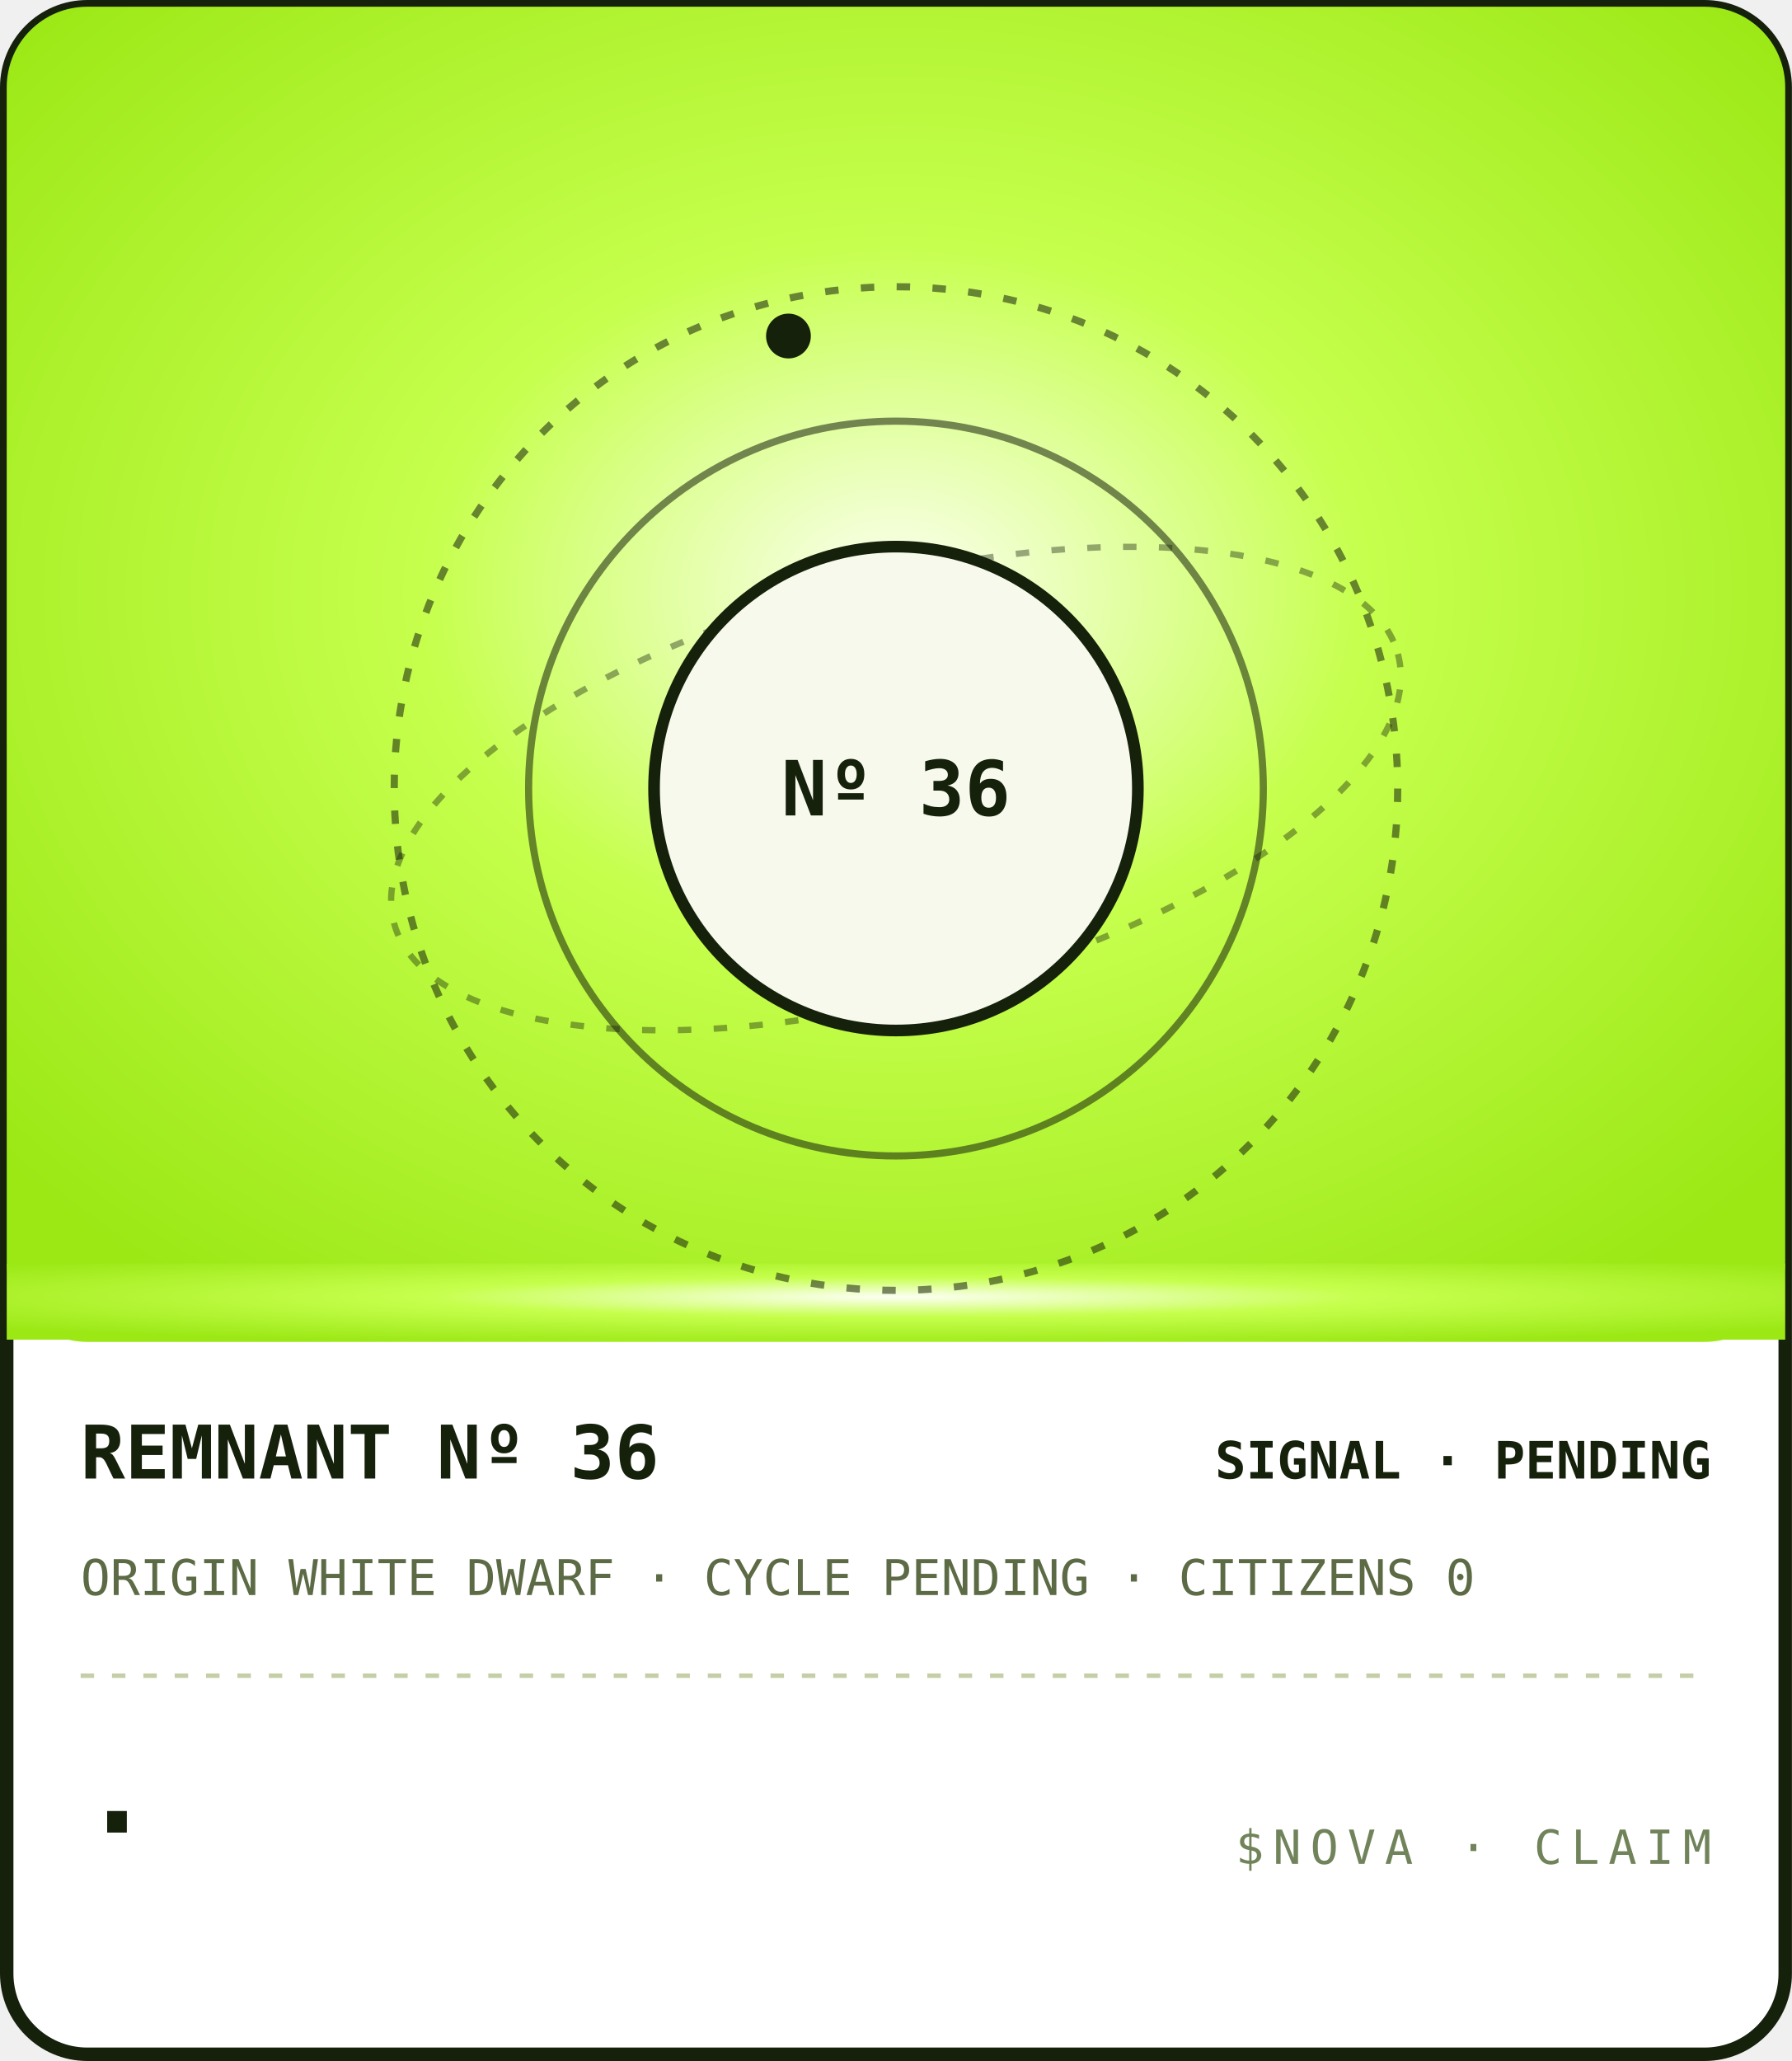
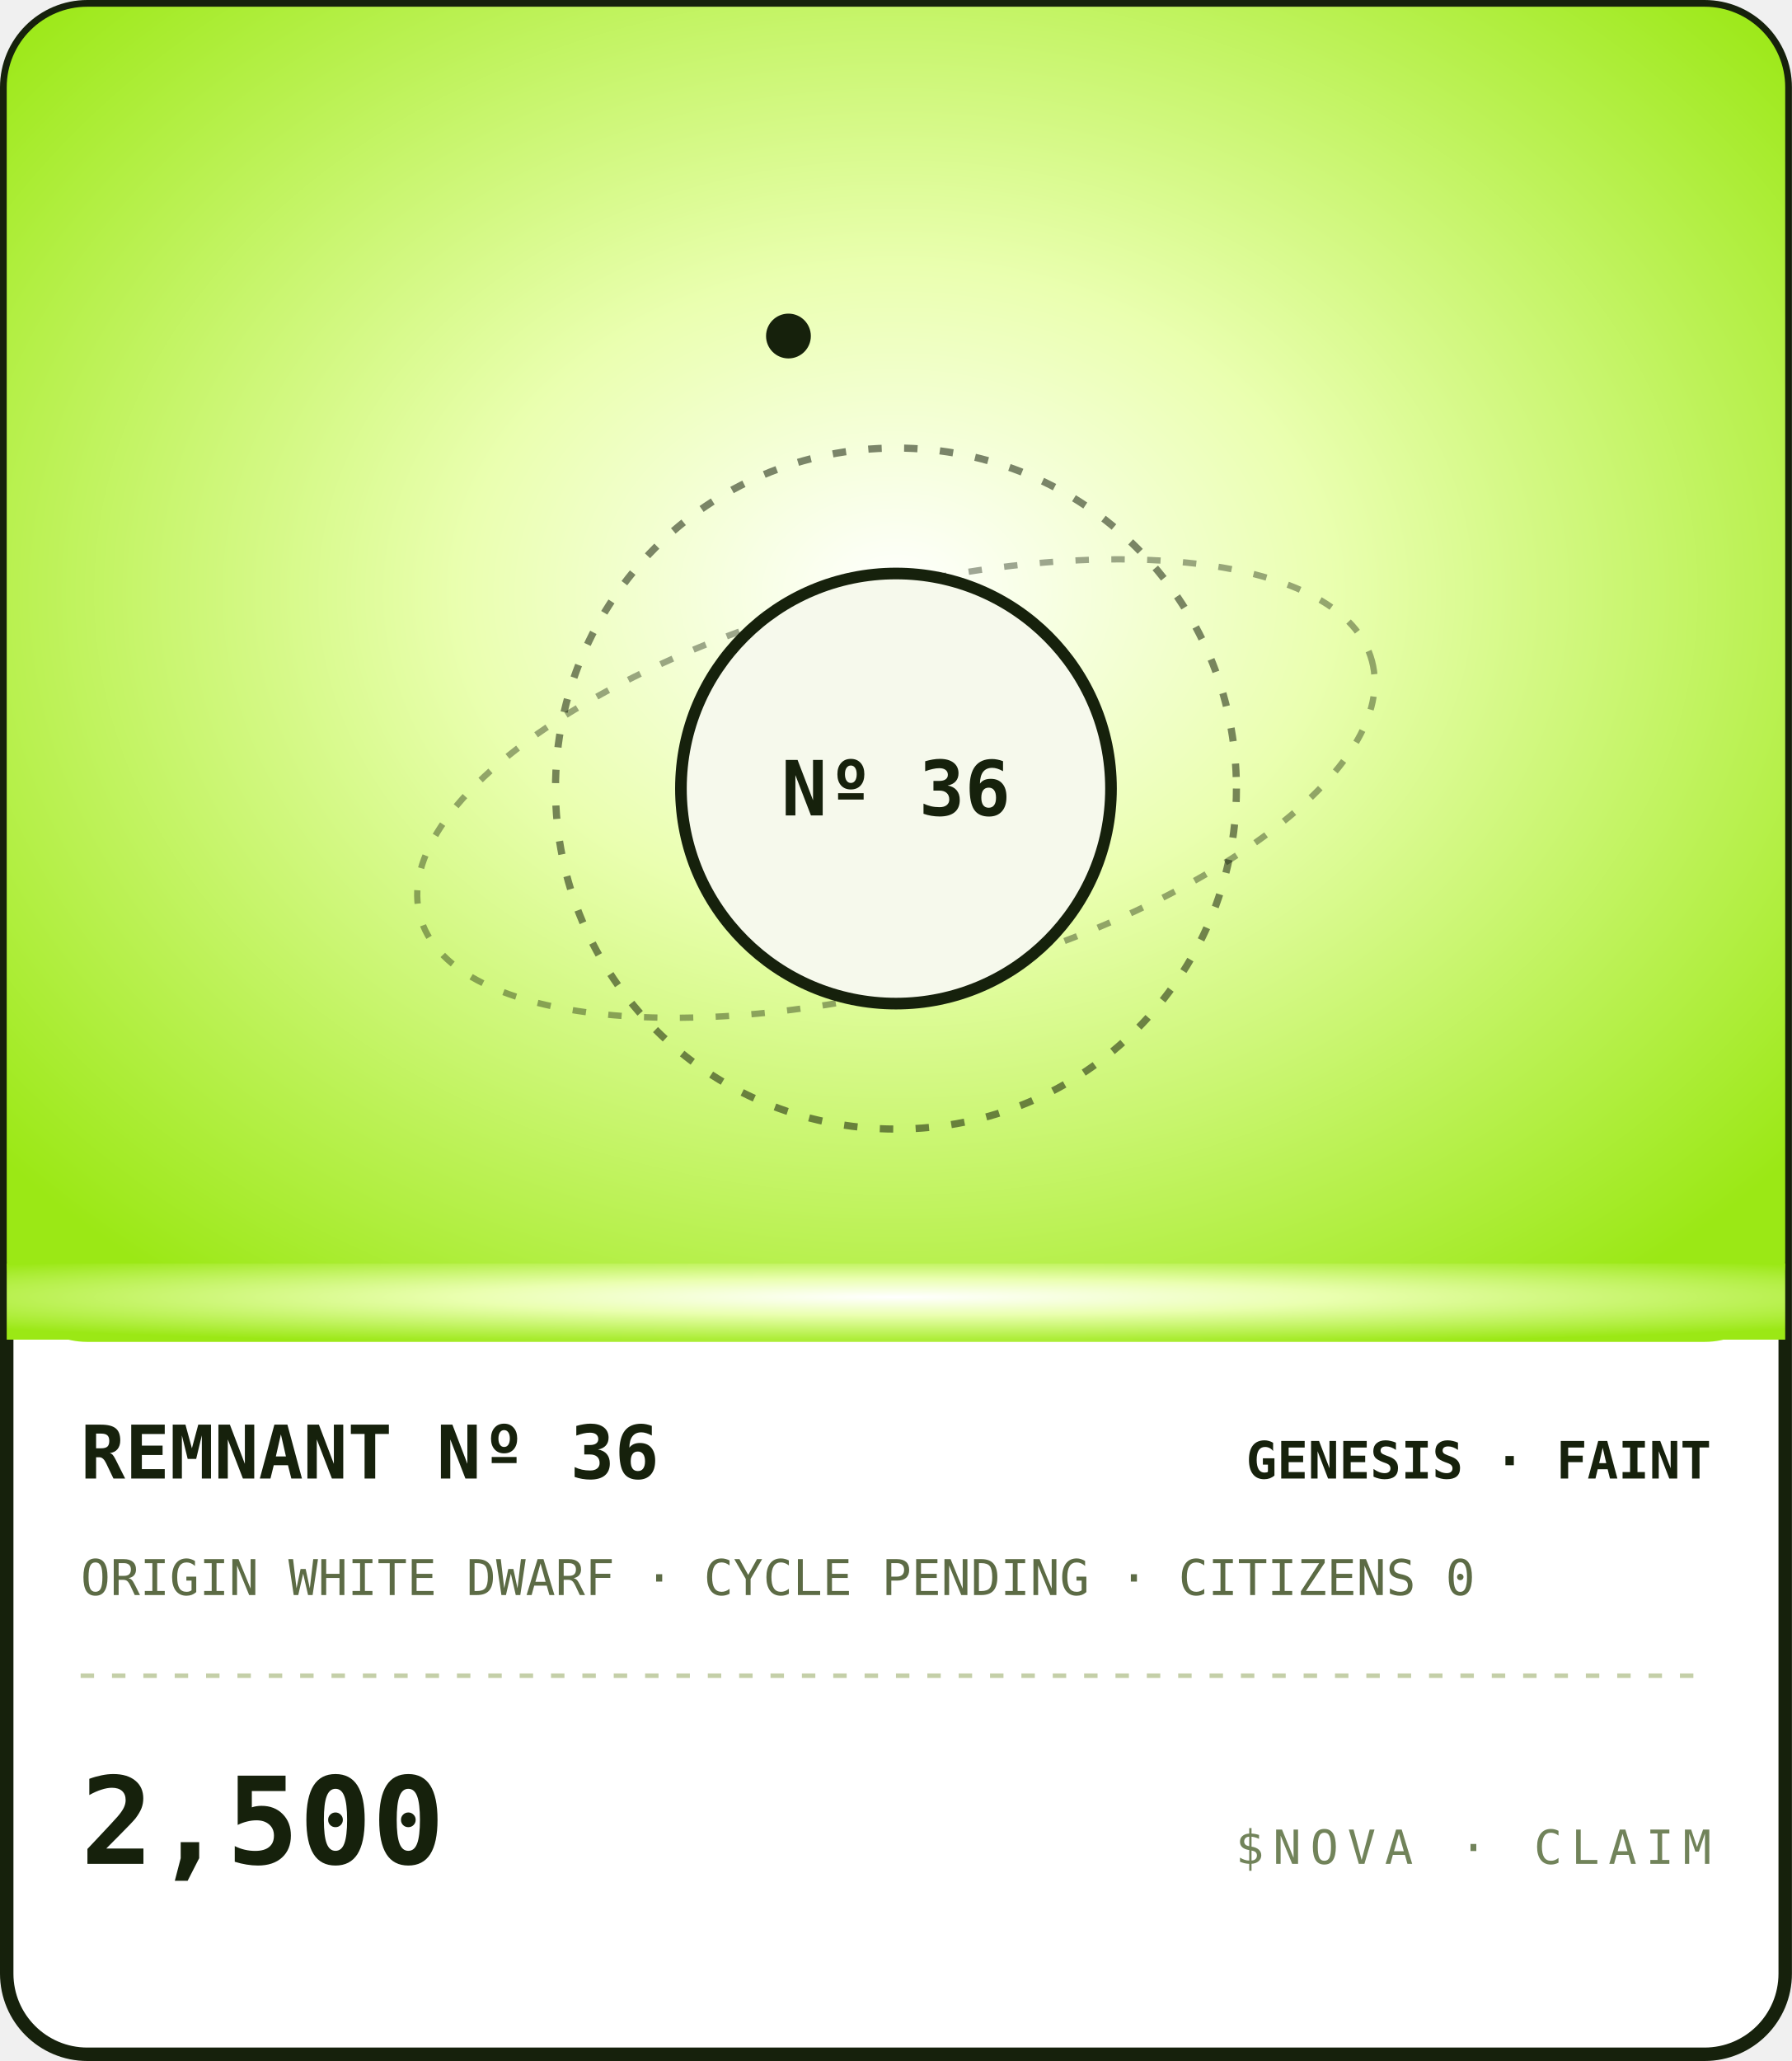
<svg xmlns="http://www.w3.org/2000/svg" viewBox="0 0 400 460" font-family="monospace">
  <defs>
    <radialGradient id="g36" cx="50%" cy="44%" r="65%">
-       <stop offset="0%" stop-color="#fdfff4" />
-       <stop offset="40%" stop-color="#c6ff4d" />
+       <stop offset="0%" stop-color="#ffffff" />
+       <stop offset="37%" stop-color="#eaffb0" />
      <stop offset="100%" stop-color="#9be815" />
    </radialGradient>
  </defs>
  <rect x="1.5" y="1.5" width="397" height="457" rx="18" fill="#ffffff" stroke="#16210c" stroke-width="3" />
  <rect x="1.5" y="1.5" width="397" height="298" rx="18" fill="url(#g36)" />
  <rect x="1.5" y="282" width="397" height="17" fill="url(#g36)" />
-   <circle cx="200" cy="176" r="82" fill="none" stroke="rgba(22,33,12,0.55)" stroke-width="1.6" />
-   <circle cx="200" cy="176" r="112" fill="none" stroke="rgba(22,33,12,0.55)" stroke-width="1.6" stroke-dasharray="3 5" />
-   <ellipse cx="200" cy="176" rx="116" ry="46.4" fill="none" stroke="rgba(22,33,12,0.4)" stroke-width="1.4" stroke-dasharray="3 5" transform="rotate(-15 200 176)" />
+   <circle cx="200" cy="176" r="76" fill="none" stroke="rgba(22,33,12,0.55)" stroke-width="1.6" stroke-dasharray="3 5" />
+   <ellipse cx="200" cy="176" rx="110" ry="44.0" fill="none" stroke="rgba(22,33,12,0.4)" stroke-width="1.4" stroke-dasharray="3 5" transform="rotate(-15 200 176)" />
  <circle cx="176" cy="75" r="5" fill="#16210c" />
-   <circle cx="200" cy="176" r="54" fill="#f6f9ec" stroke="#16210c" stroke-width="2.6" />
+   <circle cx="200" cy="176" r="48" fill="#f6f9ec" stroke="#16210c" stroke-width="2.6" />
  <text x="200" y="182" text-anchor="middle" font-size="17" font-weight="bold" fill="#16210c">Nº 36</text>
  <text x="18" y="330" font-size="16.5" font-weight="bold" fill="#16210c">REMNANT Nº 36</text>
-   <text x="382" y="330" text-anchor="end" font-size="11.5" font-weight="bold" fill="#16210c">SIGNAL · PENDING</text>
+   <text x="382" y="330" text-anchor="end" font-size="11.5" font-weight="bold" fill="#16210c">GENESIS · FAINT</text>
  <text x="18" y="356" font-size="11" fill="#5c6b45">ORIGIN WHITE DWARF · CYCLE PENDING · CITIZENS 0</text>
  <line x1="18" y1="374" x2="382" y2="374" stroke="#c4cfa8" stroke-dasharray="3 4" />
-   <text x="18" y="416" font-size="27" font-weight="bold" fill="#16210c">·</text>
+   <text x="18" y="416" font-size="27" font-weight="bold" fill="#16210c">2,500</text>
  <text x="382" y="416" text-anchor="end" font-size="10.5" letter-spacing="2" fill="#71835a">$NOVA · CLAIM</text>
</svg>
